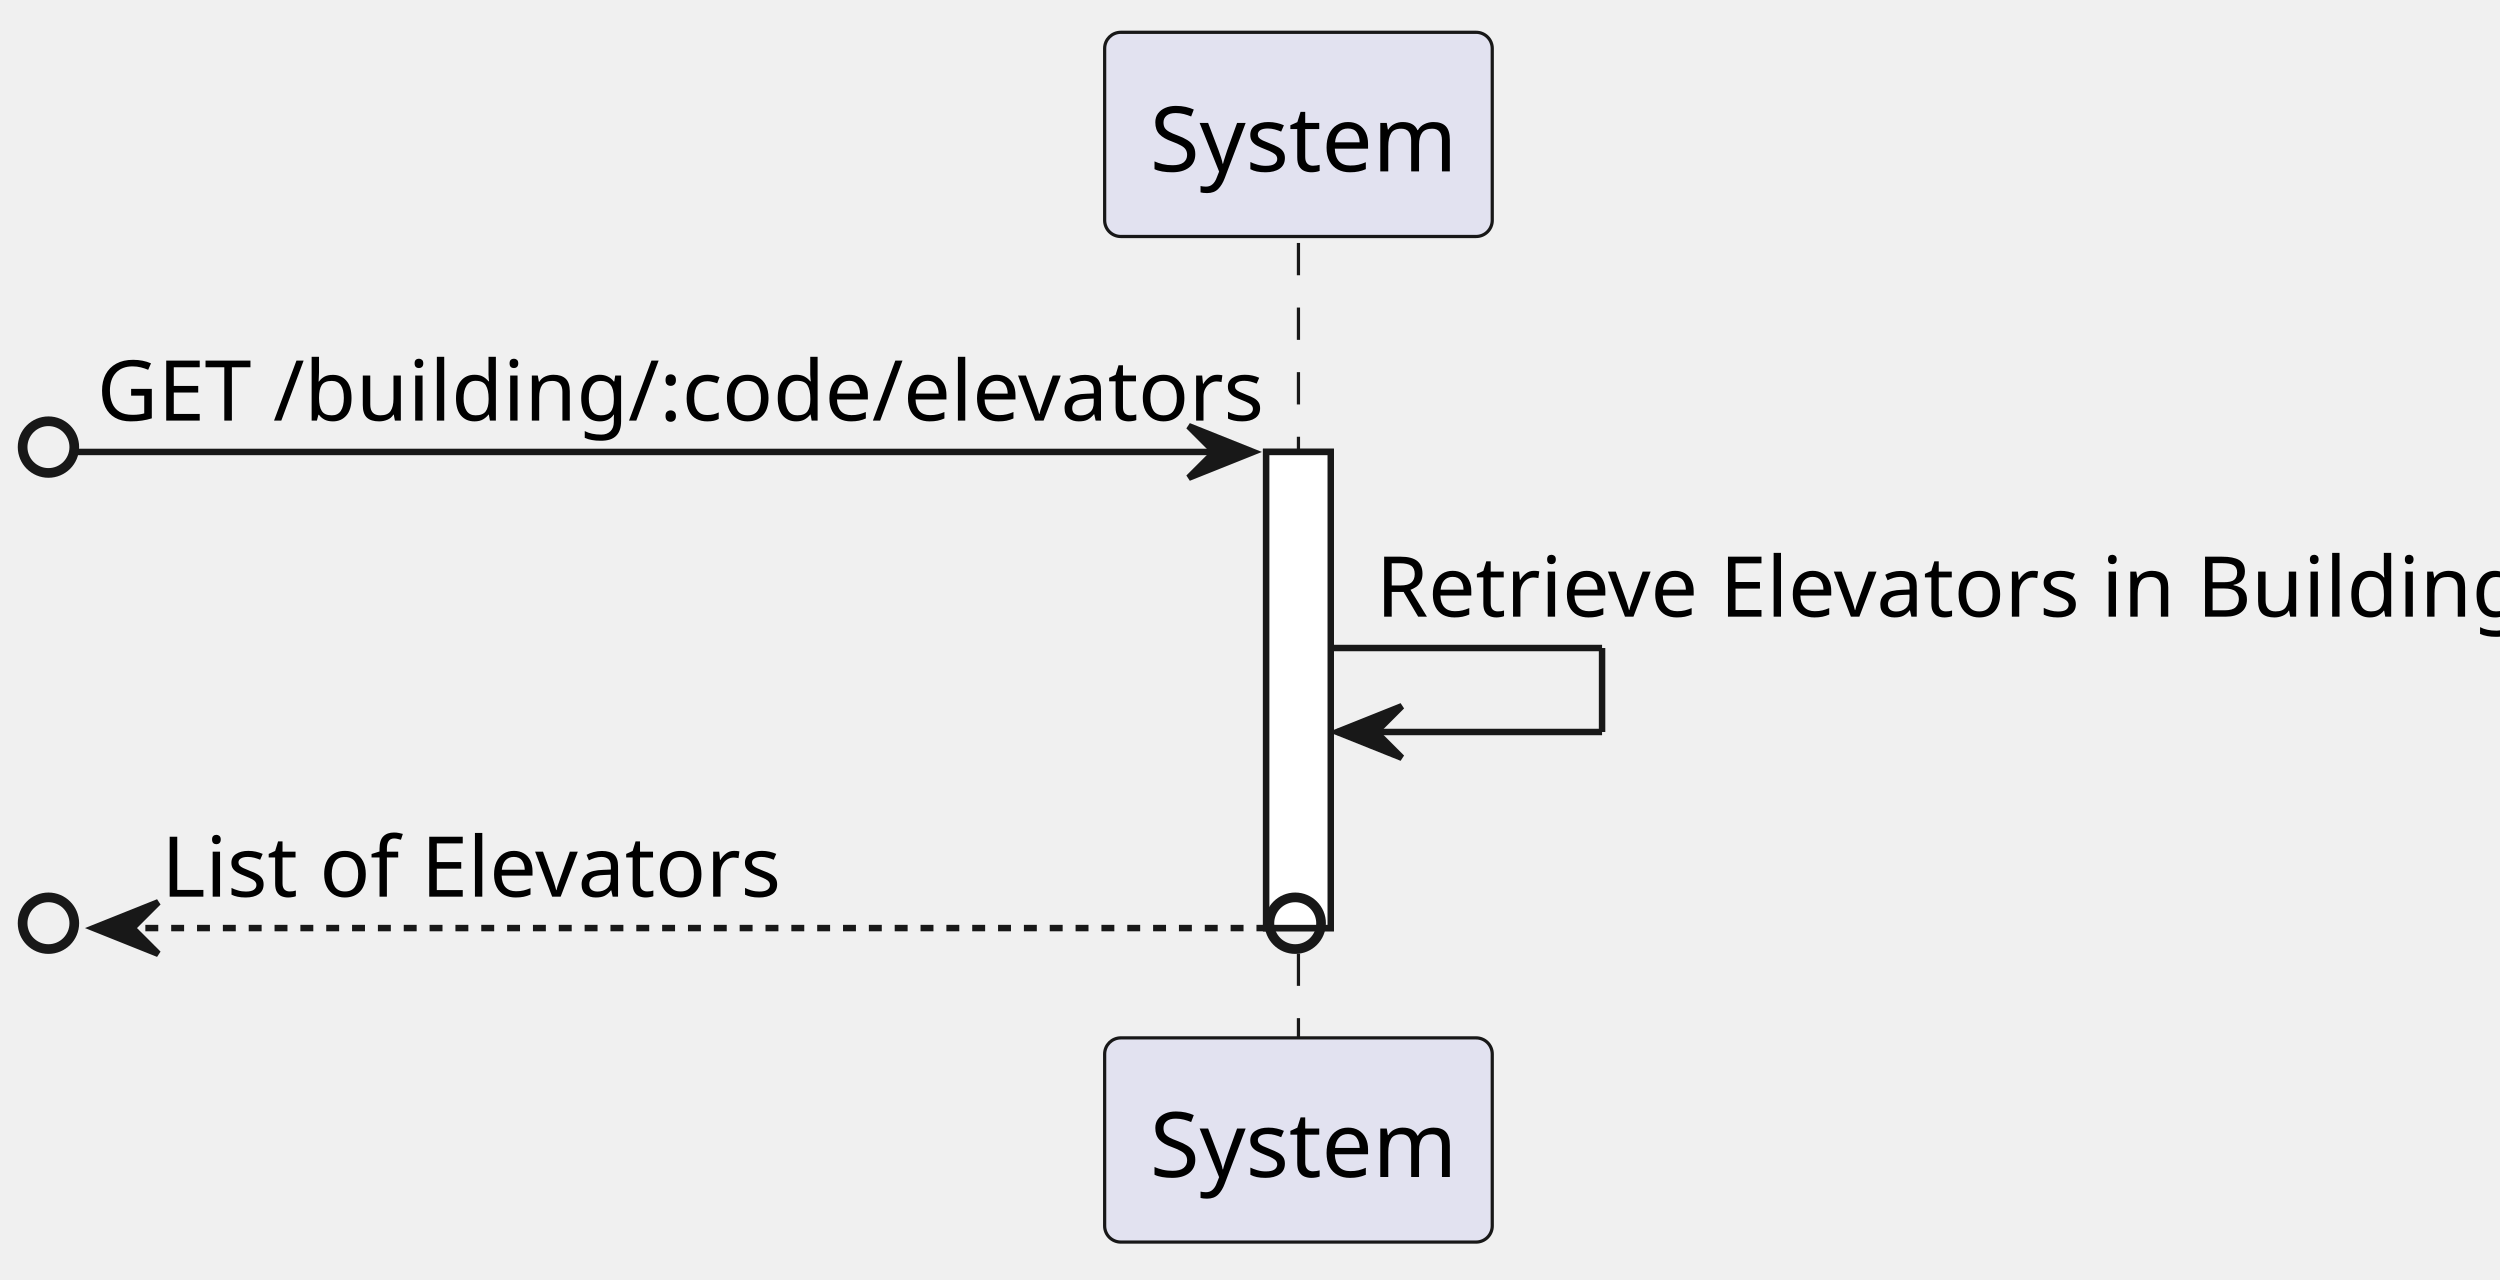
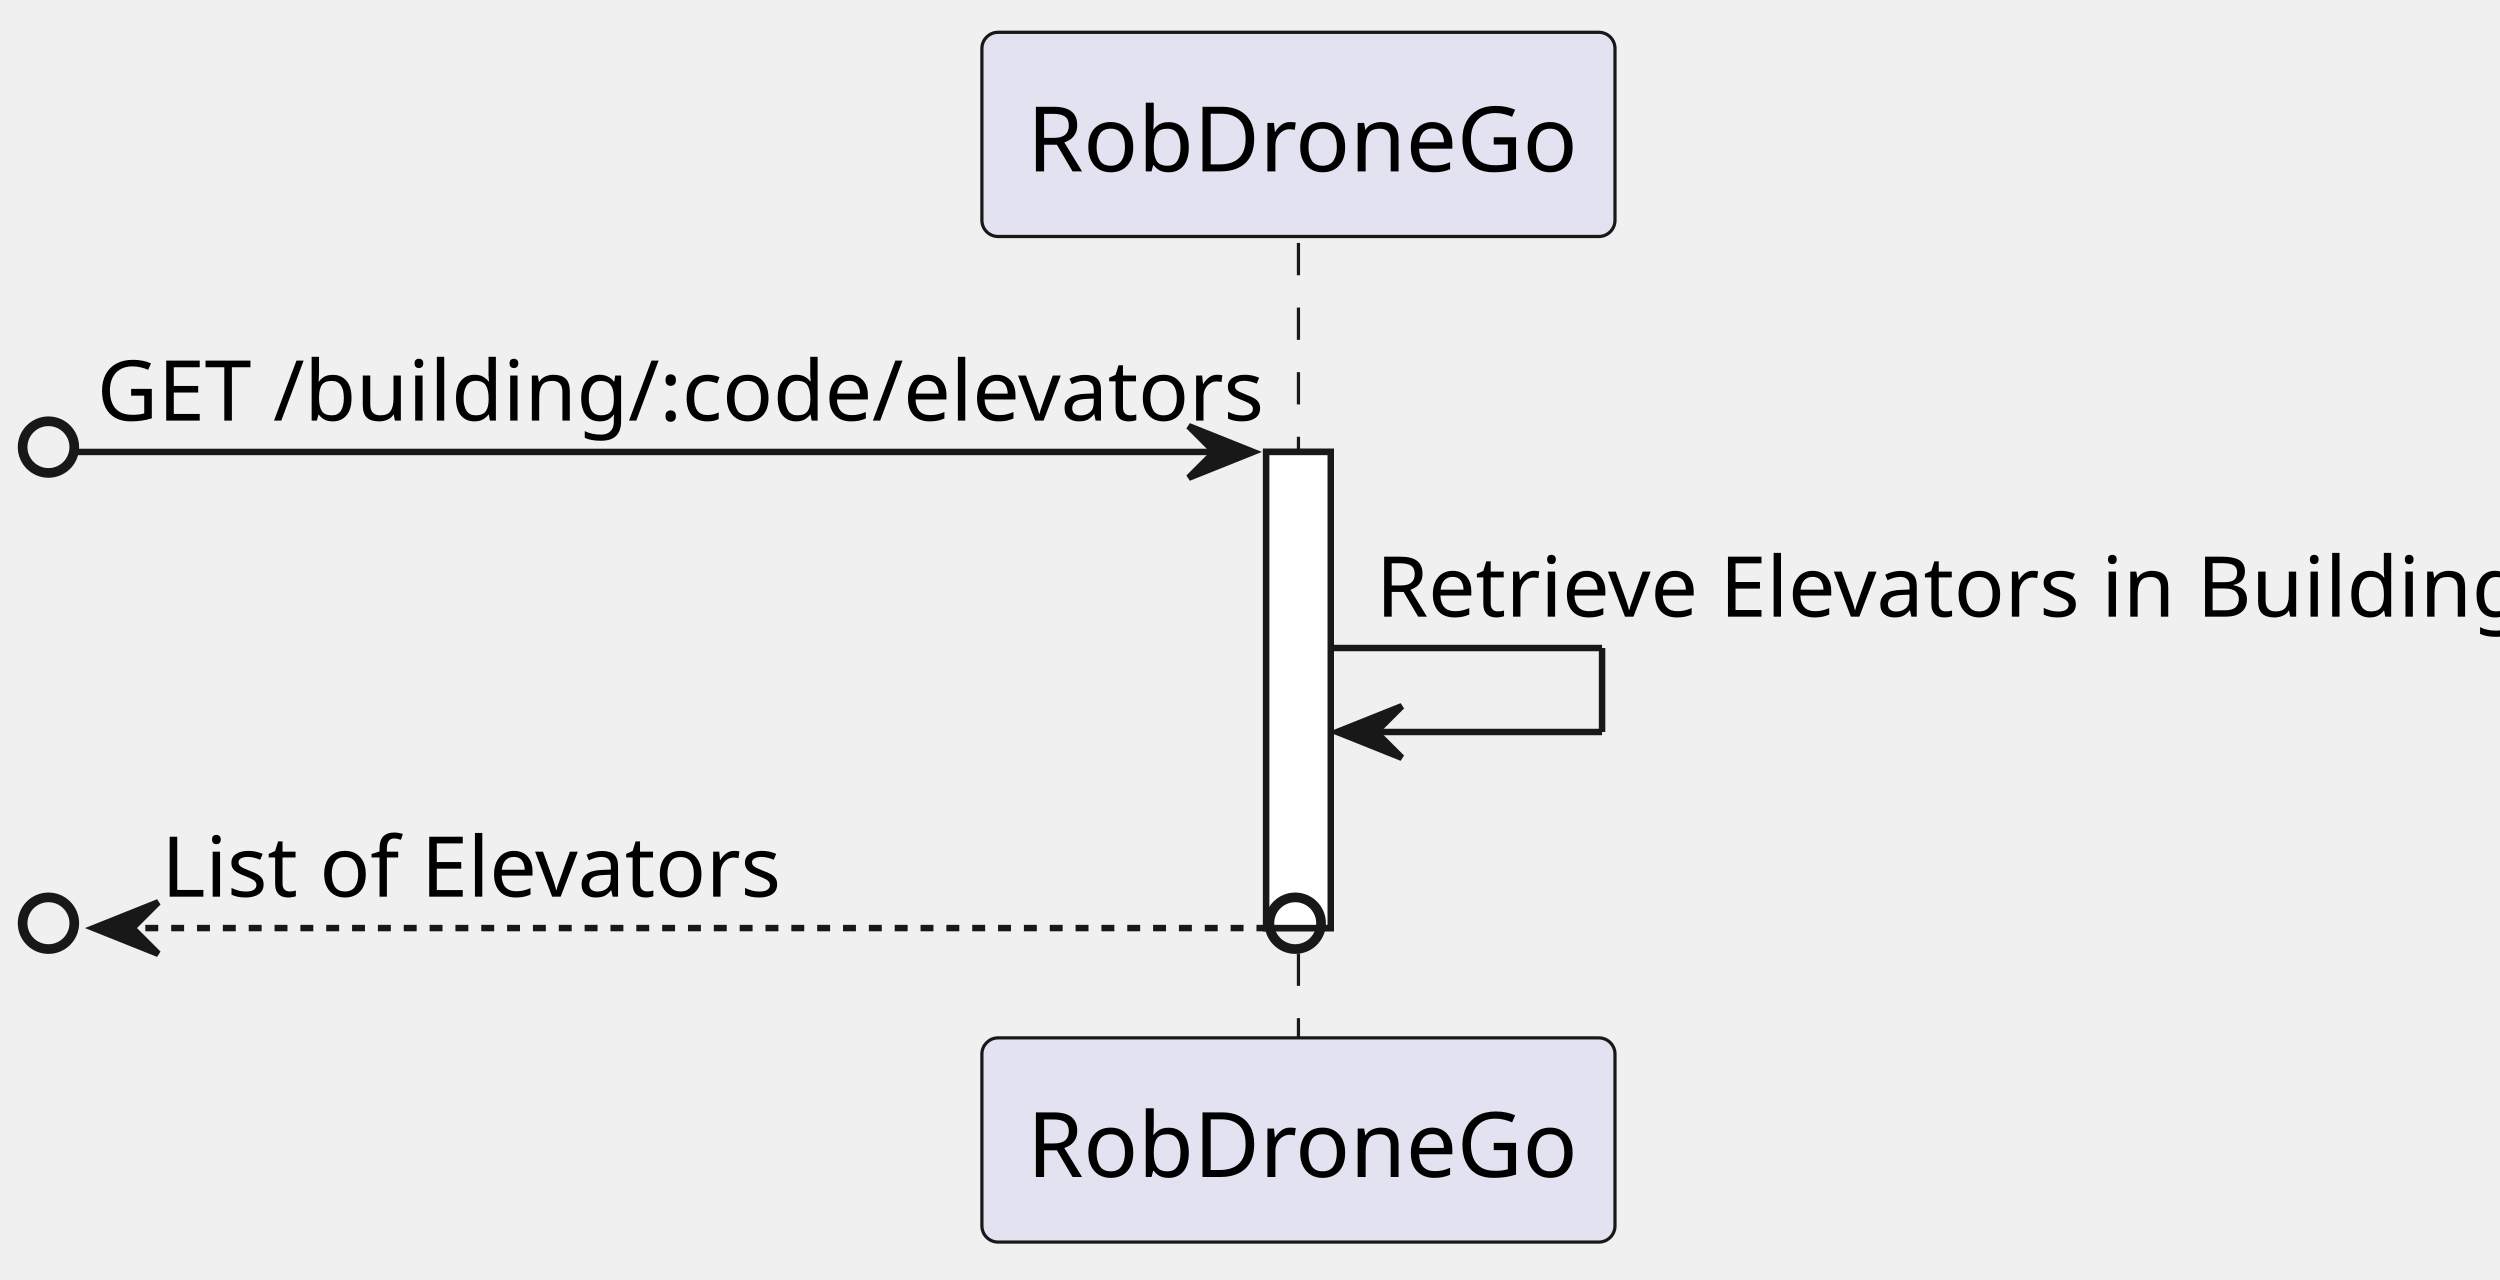
<svg xmlns="http://www.w3.org/2000/svg" contentStyleType="text/css" height="198px" preserveAspectRatio="none" style="width:387px;height:198px;background:#FFFFFF;" version="1.1" viewBox="0 0 387 198" width="387px" zoomAndPan="magnify">
  <defs />
  <g>
    <rect fill="#FFFFFF" height="73.703" style="stroke:#181818;stroke-width:1.0;" width="10" x="196" y="69.961" />
    <line style="stroke:#181818;stroke-width:0.5;stroke-dasharray:5.0,5.0;" x1="201" x2="201" y1="37.609" y2="161.664" />
-     <rect fill="#E2E2F0" height="31.609" rx="2.5" ry="2.5" style="stroke:#181818;stroke-width:0.5;" width="60" x="171" y="5" />
-     <text fill="#000000" font-family="sans-serif" font-size="14" lengthAdjust="spacing" textLength="46" x="178" y="26.533">System</text>
-     <rect fill="#E2E2F0" height="31.609" rx="2.5" ry="2.5" style="stroke:#181818;stroke-width:0.5;" width="60" x="171" y="160.664" />
-     <text fill="#000000" font-family="sans-serif" font-size="14" lengthAdjust="spacing" textLength="46" x="178" y="182.197">System</text>
+     <rect fill="#E2E2F0" height="31.609" rx="2.5" ry="2.5" style="stroke:#181818;stroke-width:0.5;" width="98" x="152" y="5" />
+     <text fill="#000000" font-family="sans-serif" font-size="14" lengthAdjust="spacing" textLength="84" x="159" y="26.533">RobDroneGo</text>
+     <rect fill="#E2E2F0" height="31.609" rx="2.5" ry="2.5" style="stroke:#181818;stroke-width:0.5;" width="98" x="152" y="160.664" />
+     <text fill="#000000" font-family="sans-serif" font-size="14" lengthAdjust="spacing" textLength="84" x="159" y="182.197">RobDroneGo</text>
    <rect fill="#FFFFFF" height="73.703" style="stroke:#181818;stroke-width:1.0;" width="10" x="196" y="69.961" />
    <ellipse cx="7.5" cy="69.211" fill="none" rx="4" ry="4" style="stroke:#181818;stroke-width:1.5;" />
    <polygon fill="#181818" points="184,65.961,194,69.961,184,73.961,188,69.961" style="stroke:#181818;stroke-width:1.0;" />
    <line style="stroke:#181818;stroke-width:1.0;" x1="12" x2="190" y1="69.961" y2="69.961" />
    <text fill="#000000" font-family="sans-serif" font-size="13" lengthAdjust="spacing" textLength="169" x="15" y="65.105">GET /building/:code/elevators</text>
    <line style="stroke:#181818;stroke-width:1.0;" x1="206" x2="248" y1="100.312" y2="100.312" />
    <line style="stroke:#181818;stroke-width:1.0;" x1="248" x2="248" y1="100.312" y2="113.312" />
    <line style="stroke:#181818;stroke-width:1.0;" x1="207" x2="248" y1="113.312" y2="113.312" />
    <polygon fill="#181818" points="217,109.312,207,113.312,217,117.312,213,113.312" style="stroke:#181818;stroke-width:1.0;" />
    <text fill="#000000" font-family="sans-serif" font-size="13" lengthAdjust="spacing" textLength="167" x="213" y="95.456">Retrieve Elevators in Building</text>
    <ellipse cx="7.5" cy="142.914" fill="none" rx="4" ry="4" style="stroke:#181818;stroke-width:1.5;" />
    <polygon fill="#181818" points="24.5,139.664,14.5,143.664,24.5,147.664,20.5,143.664" style="stroke:#181818;stroke-width:1.0;" />
    <ellipse cx="200.5" cy="142.914" fill="none" rx="4" ry="4" style="stroke:#181818;stroke-width:1.5;" />
    <line style="stroke:#181818;stroke-width:1.0;stroke-dasharray:2.0,2.0;" x1="22.5" x2="196" y1="143.664" y2="143.664" />
    <text fill="#000000" font-family="sans-serif" font-size="13" lengthAdjust="spacing" textLength="92" x="25" y="138.808">List of Elevators</text>
  </g>
</svg>
